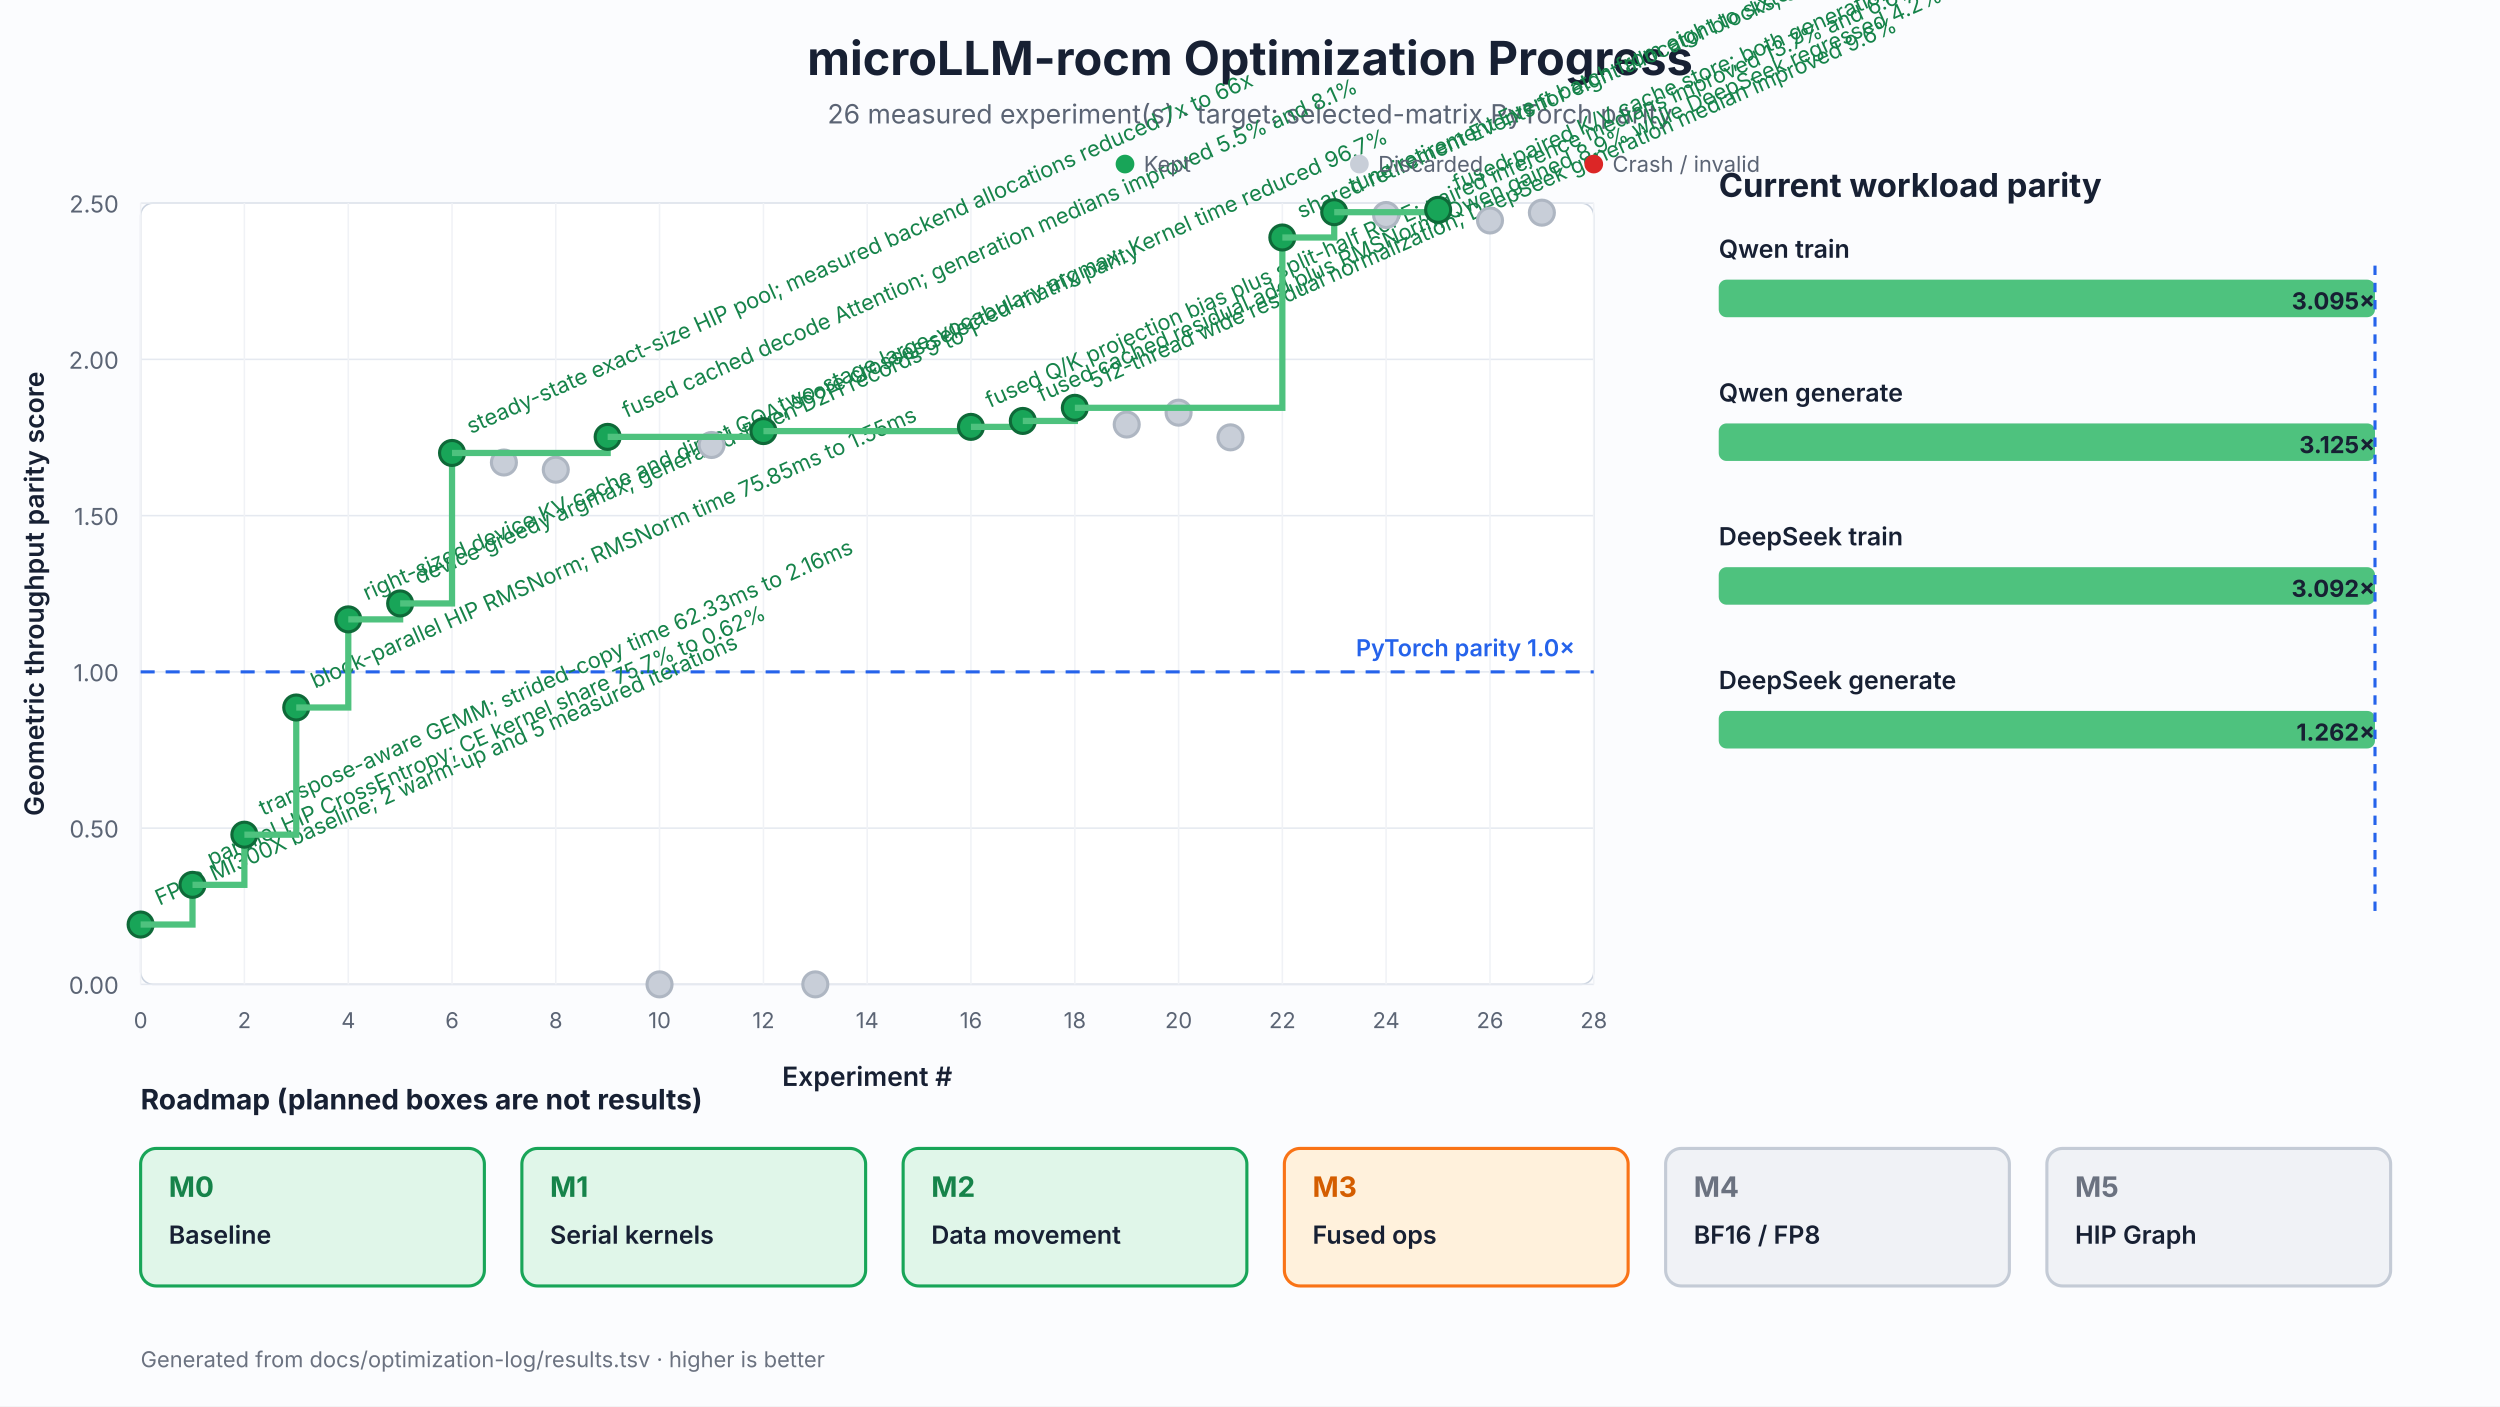
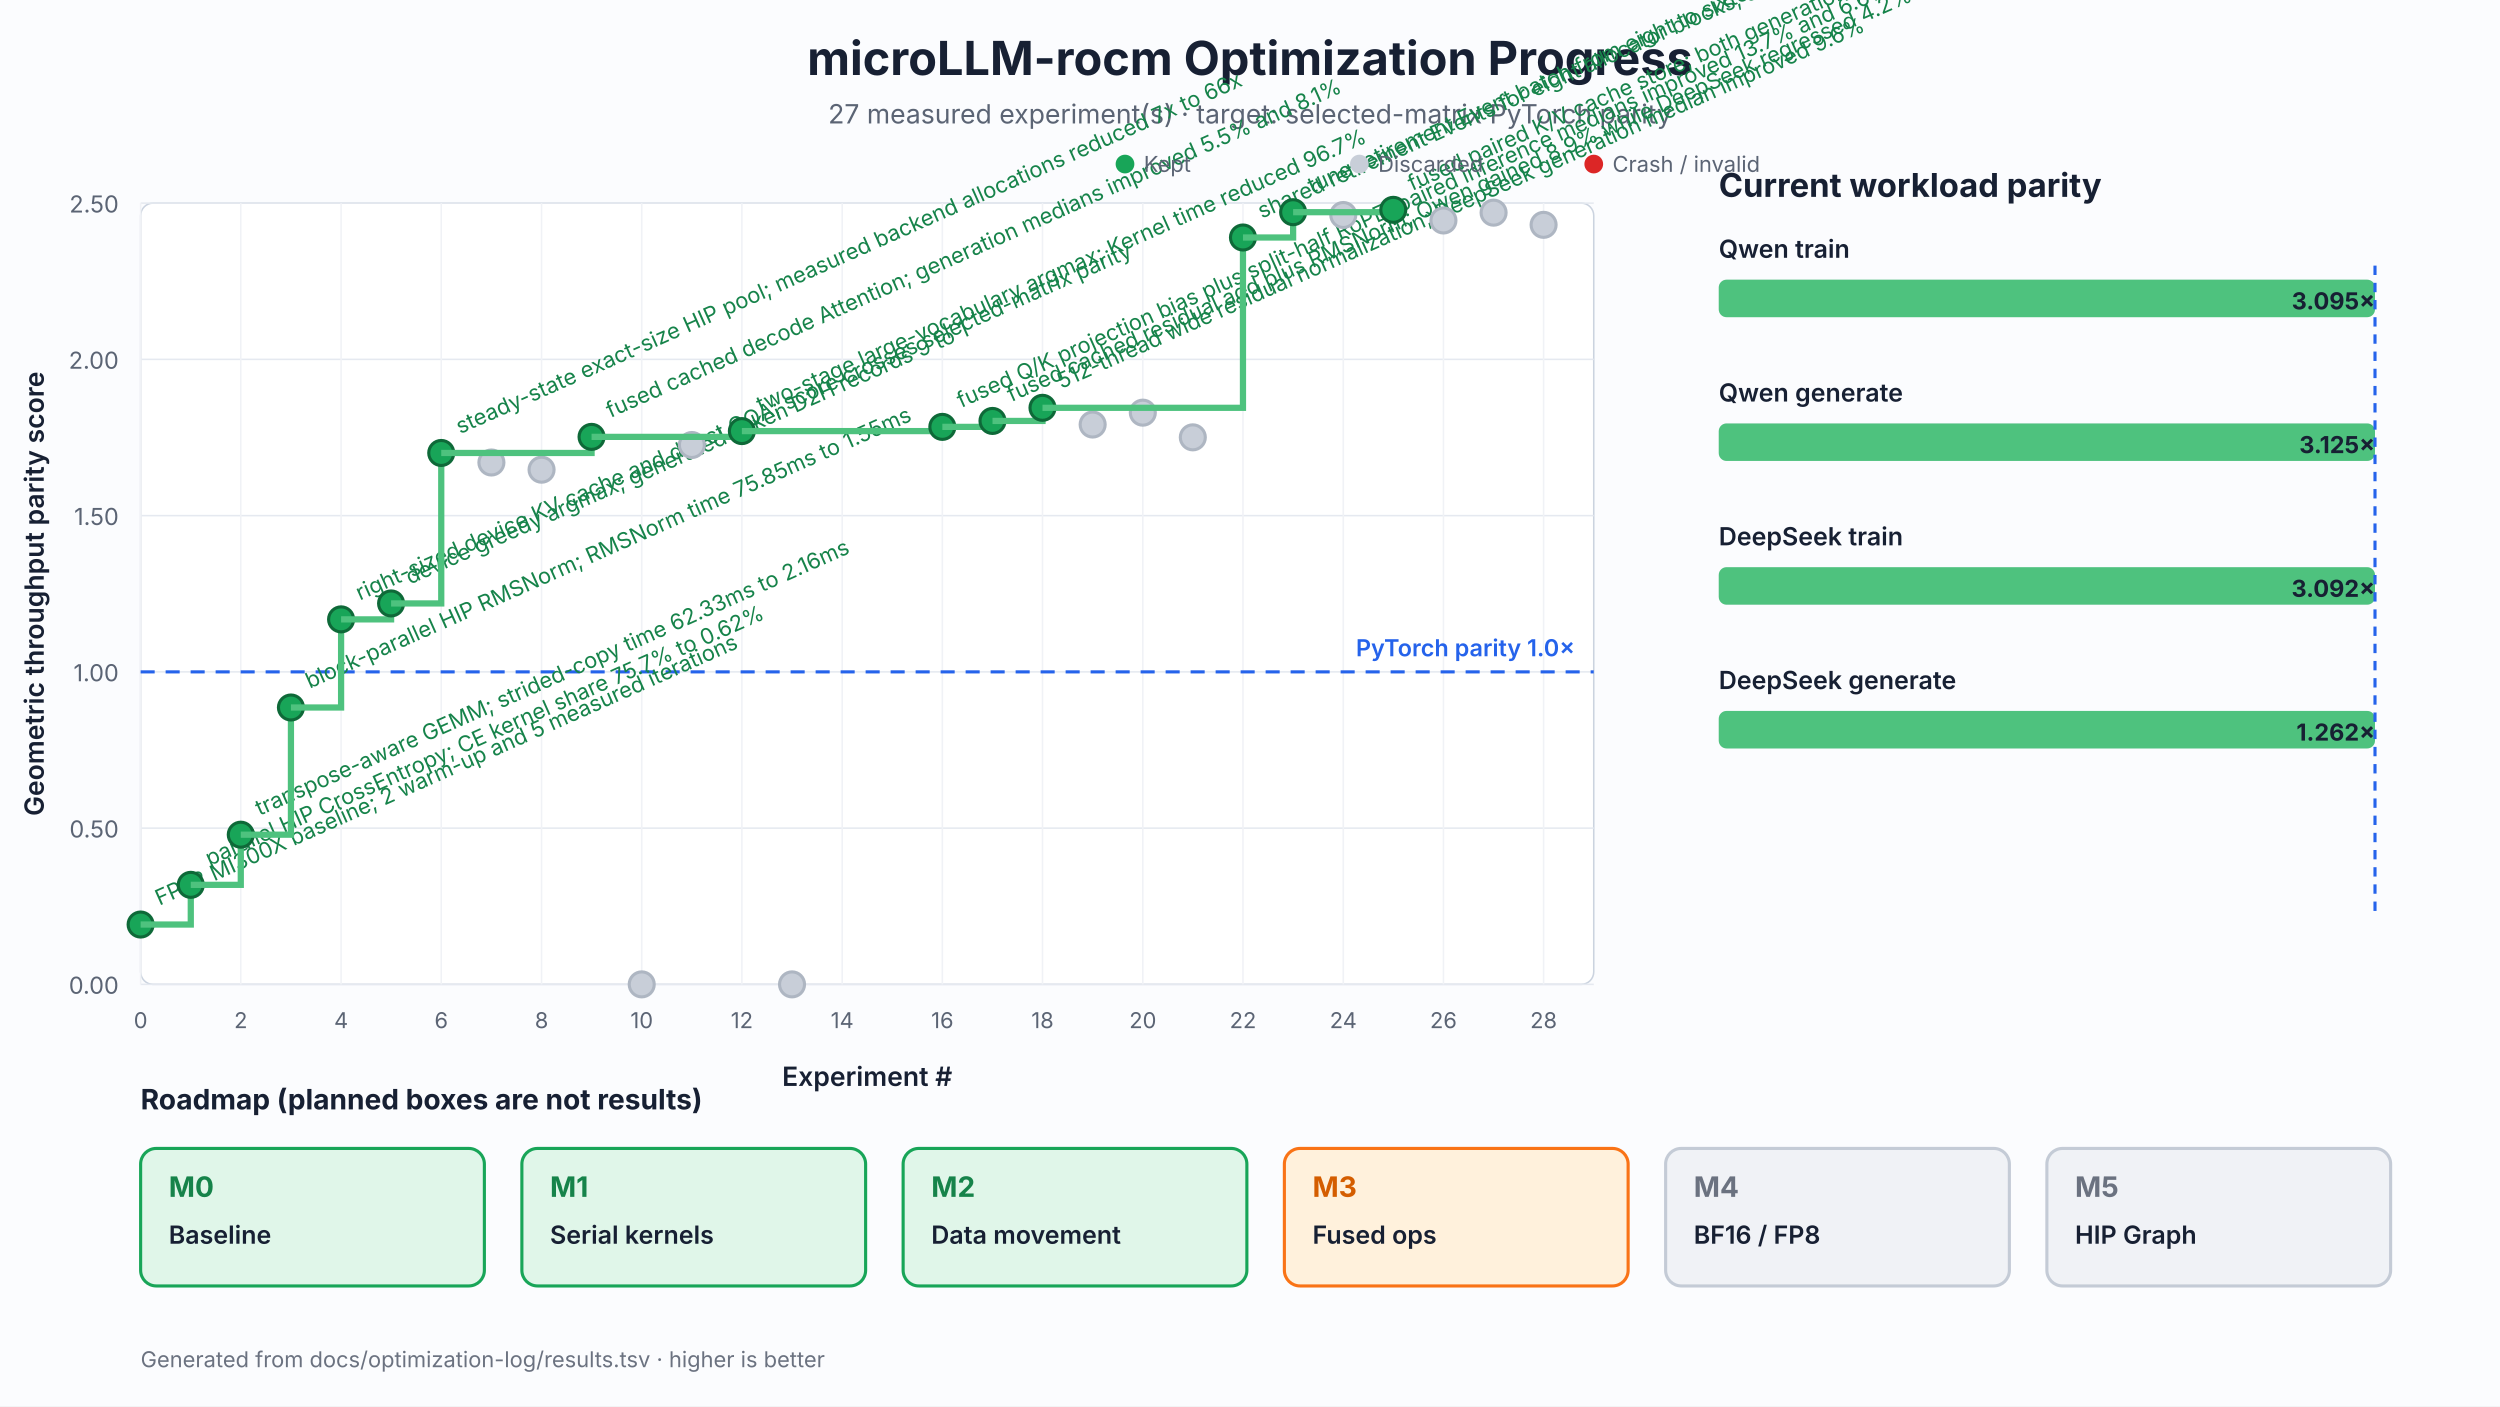
<svg xmlns="http://www.w3.org/2000/svg" width="1600" height="900" viewBox="0 0 1600 900">
  <rect width="100%" height="100%" fill="#fbfcfe" />
  <text x="800.0" y="48.0" font-family="Inter,Arial,sans-serif" font-size="30" fill="#172033" text-anchor="middle" font-weight="700">microLLM-rocm Optimization Progress</text>
-   <text x="800.0" y="79.0" font-family="Inter,Arial,sans-serif" font-size="17" fill="#5b6474" text-anchor="middle" font-weight="400">26 measured experiment(s) · target: selected-matrix PyTorch parity</text>
+   <text x="800.0" y="79.0" font-family="Inter,Arial,sans-serif" font-size="17" fill="#5b6474" text-anchor="middle" font-weight="400">27 measured experiment(s) · target: selected-matrix PyTorch parity</text>
  <rect x="90" y="130" width="930" height="500" fill="#ffffff" stroke="#cbd3df" rx="8" />
  <line x1="90" y1="630.0" x2="1020" y2="630.0" stroke="#e5e9f0" />
  <text x="76.0" y="636.0" font-family="Inter,Arial,sans-serif" font-size="15" fill="#5b6474" text-anchor="end" font-weight="400">0.00</text>
  <line x1="90" y1="530.0" x2="1020" y2="530.0" stroke="#e5e9f0" />
  <text x="76.0" y="536.0" font-family="Inter,Arial,sans-serif" font-size="15" fill="#5b6474" text-anchor="end" font-weight="400">0.50</text>
  <line x1="90" y1="430.0" x2="1020" y2="430.0" stroke="#e5e9f0" />
  <text x="76.0" y="436.0" font-family="Inter,Arial,sans-serif" font-size="15" fill="#5b6474" text-anchor="end" font-weight="400">1.00</text>
  <line x1="90" y1="330.0" x2="1020" y2="330.0" stroke="#e5e9f0" />
  <text x="76.0" y="336.0" font-family="Inter,Arial,sans-serif" font-size="15" fill="#5b6474" text-anchor="end" font-weight="400">1.50</text>
  <line x1="90" y1="230.0" x2="1020" y2="230.0" stroke="#e5e9f0" />
  <text x="76.0" y="236.0" font-family="Inter,Arial,sans-serif" font-size="15" fill="#5b6474" text-anchor="end" font-weight="400">2.00</text>
  <line x1="90" y1="130.0" x2="1020" y2="130.0" stroke="#e5e9f0" />
  <text x="76.0" y="136.0" font-family="Inter,Arial,sans-serif" font-size="15" fill="#5b6474" text-anchor="end" font-weight="400">2.50</text>
  <line x1="90.0" y1="130" x2="90.0" y2="630" stroke="#f0f2f6" />
  <text x="90.0" y="658.0" font-family="Inter,Arial,sans-serif" font-size="14" fill="#5b6474" text-anchor="middle" font-weight="400">0</text>
-   <line x1="156.4" y1="130" x2="156.4" y2="630" stroke="#f0f2f6" />
-   <text x="156.4" y="658.0" font-family="Inter,Arial,sans-serif" font-size="14" fill="#5b6474" text-anchor="middle" font-weight="400">2</text>
-   <line x1="222.9" y1="130" x2="222.9" y2="630" stroke="#f0f2f6" />
-   <text x="222.9" y="658.0" font-family="Inter,Arial,sans-serif" font-size="14" fill="#5b6474" text-anchor="middle" font-weight="400">4</text>
-   <line x1="289.3" y1="130" x2="289.3" y2="630" stroke="#f0f2f6" />
-   <text x="289.3" y="658.0" font-family="Inter,Arial,sans-serif" font-size="14" fill="#5b6474" text-anchor="middle" font-weight="400">6</text>
-   <line x1="355.7" y1="130" x2="355.7" y2="630" stroke="#f0f2f6" />
-   <text x="355.7" y="658.0" font-family="Inter,Arial,sans-serif" font-size="14" fill="#5b6474" text-anchor="middle" font-weight="400">8</text>
-   <line x1="422.1" y1="130" x2="422.1" y2="630" stroke="#f0f2f6" />
-   <text x="422.1" y="658.0" font-family="Inter,Arial,sans-serif" font-size="14" fill="#5b6474" text-anchor="middle" font-weight="400">10</text>
-   <line x1="488.6" y1="130" x2="488.6" y2="630" stroke="#f0f2f6" />
-   <text x="488.6" y="658.0" font-family="Inter,Arial,sans-serif" font-size="14" fill="#5b6474" text-anchor="middle" font-weight="400">12</text>
-   <line x1="555.0" y1="130" x2="555.0" y2="630" stroke="#f0f2f6" />
-   <text x="555.0" y="658.0" font-family="Inter,Arial,sans-serif" font-size="14" fill="#5b6474" text-anchor="middle" font-weight="400">14</text>
-   <line x1="621.4" y1="130" x2="621.4" y2="630" stroke="#f0f2f6" />
-   <text x="621.4" y="658.0" font-family="Inter,Arial,sans-serif" font-size="14" fill="#5b6474" text-anchor="middle" font-weight="400">16</text>
-   <line x1="687.9" y1="130" x2="687.9" y2="630" stroke="#f0f2f6" />
-   <text x="687.9" y="658.0" font-family="Inter,Arial,sans-serif" font-size="14" fill="#5b6474" text-anchor="middle" font-weight="400">18</text>
-   <line x1="754.3" y1="130" x2="754.3" y2="630" stroke="#f0f2f6" />
-   <text x="754.3" y="658.0" font-family="Inter,Arial,sans-serif" font-size="14" fill="#5b6474" text-anchor="middle" font-weight="400">20</text>
-   <line x1="820.7" y1="130" x2="820.7" y2="630" stroke="#f0f2f6" />
-   <text x="820.7" y="658.0" font-family="Inter,Arial,sans-serif" font-size="14" fill="#5b6474" text-anchor="middle" font-weight="400">22</text>
-   <line x1="887.1" y1="130" x2="887.1" y2="630" stroke="#f0f2f6" />
-   <text x="887.1" y="658.0" font-family="Inter,Arial,sans-serif" font-size="14" fill="#5b6474" text-anchor="middle" font-weight="400">24</text>
-   <line x1="953.6" y1="130" x2="953.6" y2="630" stroke="#f0f2f6" />
-   <text x="953.6" y="658.0" font-family="Inter,Arial,sans-serif" font-size="14" fill="#5b6474" text-anchor="middle" font-weight="400">26</text>
-   <line x1="1020.0" y1="130" x2="1020.0" y2="630" stroke="#f0f2f6" />
-   <text x="1020.0" y="658.0" font-family="Inter,Arial,sans-serif" font-size="14" fill="#5b6474" text-anchor="middle" font-weight="400">28</text>
+   <line x1="154.1" y1="130" x2="154.1" y2="630" stroke="#f0f2f6" />
+   <text x="154.1" y="658.0" font-family="Inter,Arial,sans-serif" font-size="14" fill="#5b6474" text-anchor="middle" font-weight="400">2</text>
+   <line x1="218.3" y1="130" x2="218.3" y2="630" stroke="#f0f2f6" />
+   <text x="218.3" y="658.0" font-family="Inter,Arial,sans-serif" font-size="14" fill="#5b6474" text-anchor="middle" font-weight="400">4</text>
+   <line x1="282.4" y1="130" x2="282.4" y2="630" stroke="#f0f2f6" />
+   <text x="282.4" y="658.0" font-family="Inter,Arial,sans-serif" font-size="14" fill="#5b6474" text-anchor="middle" font-weight="400">6</text>
+   <line x1="346.6" y1="130" x2="346.6" y2="630" stroke="#f0f2f6" />
+   <text x="346.6" y="658.0" font-family="Inter,Arial,sans-serif" font-size="14" fill="#5b6474" text-anchor="middle" font-weight="400">8</text>
+   <line x1="410.7" y1="130" x2="410.7" y2="630" stroke="#f0f2f6" />
+   <text x="410.7" y="658.0" font-family="Inter,Arial,sans-serif" font-size="14" fill="#5b6474" text-anchor="middle" font-weight="400">10</text>
+   <line x1="474.8" y1="130" x2="474.8" y2="630" stroke="#f0f2f6" />
+   <text x="474.8" y="658.0" font-family="Inter,Arial,sans-serif" font-size="14" fill="#5b6474" text-anchor="middle" font-weight="400">12</text>
+   <line x1="539.0" y1="130" x2="539.0" y2="630" stroke="#f0f2f6" />
+   <text x="539.0" y="658.0" font-family="Inter,Arial,sans-serif" font-size="14" fill="#5b6474" text-anchor="middle" font-weight="400">14</text>
+   <line x1="603.1" y1="130" x2="603.1" y2="630" stroke="#f0f2f6" />
+   <text x="603.1" y="658.0" font-family="Inter,Arial,sans-serif" font-size="14" fill="#5b6474" text-anchor="middle" font-weight="400">16</text>
+   <line x1="667.2" y1="130" x2="667.2" y2="630" stroke="#f0f2f6" />
+   <text x="667.2" y="658.0" font-family="Inter,Arial,sans-serif" font-size="14" fill="#5b6474" text-anchor="middle" font-weight="400">18</text>
+   <line x1="731.4" y1="130" x2="731.4" y2="630" stroke="#f0f2f6" />
+   <text x="731.4" y="658.0" font-family="Inter,Arial,sans-serif" font-size="14" fill="#5b6474" text-anchor="middle" font-weight="400">20</text>
+   <line x1="795.5" y1="130" x2="795.5" y2="630" stroke="#f0f2f6" />
+   <text x="795.5" y="658.0" font-family="Inter,Arial,sans-serif" font-size="14" fill="#5b6474" text-anchor="middle" font-weight="400">22</text>
+   <line x1="859.7" y1="130" x2="859.7" y2="630" stroke="#f0f2f6" />
+   <text x="859.7" y="658.0" font-family="Inter,Arial,sans-serif" font-size="14" fill="#5b6474" text-anchor="middle" font-weight="400">24</text>
+   <line x1="923.8" y1="130" x2="923.8" y2="630" stroke="#f0f2f6" />
+   <text x="923.8" y="658.0" font-family="Inter,Arial,sans-serif" font-size="14" fill="#5b6474" text-anchor="middle" font-weight="400">26</text>
+   <line x1="987.9" y1="130" x2="987.9" y2="630" stroke="#f0f2f6" />
+   <text x="987.9" y="658.0" font-family="Inter,Arial,sans-serif" font-size="14" fill="#5b6474" text-anchor="middle" font-weight="400">28</text>
  <line x1="90" y1="430.0" x2="1020" y2="430.0" stroke="#2563eb" stroke-width="2" stroke-dasharray="9 7" />
  <text x="1008.0" y="420.0" font-family="Inter,Arial,sans-serif" font-size="15" fill="#2563eb" text-anchor="end" font-weight="600">PyTorch parity 1.0×</text>
  <circle cx="90.0" cy="591.7" r="8" fill="#18a558" stroke="#0e6938" stroke-width="2" />
  <text x="102.0" y="579.7" font-family="Inter,Arial,sans-serif" font-size="14" fill="#16834a" text-anchor="start" font-weight="400" transform="rotate(-24 102.0 579.7)">FP32 MI300X baseline; 2 warm-up and 5 measured iterations</text>
-   <path d="M 90.0 591.7 H 123.2 V 566.3" fill="none" stroke="#4ec27e" stroke-width="4" />
-   <circle cx="123.2" cy="566.3" r="8" fill="#18a558" stroke="#0e6938" stroke-width="2" />
-   <text x="135.2" y="554.3" font-family="Inter,Arial,sans-serif" font-size="14" fill="#16834a" text-anchor="start" font-weight="400" transform="rotate(-24 135.2 554.3)">parallel HIP CrossEntropy; CE kernel share 75.7% to 0.62%</text>
-   <path d="M 123.2 566.3 H 156.4 V 534.2" fill="none" stroke="#4ec27e" stroke-width="4" />
-   <circle cx="156.4" cy="534.2" r="8" fill="#18a558" stroke="#0e6938" stroke-width="2" />
-   <text x="168.4" y="522.2" font-family="Inter,Arial,sans-serif" font-size="14" fill="#16834a" text-anchor="start" font-weight="400" transform="rotate(-24 168.4 522.2)">transpose-aware GEMM; strided-copy time 62.33ms to 2.16ms</text>
-   <path d="M 156.4 534.2 H 189.6 V 452.8" fill="none" stroke="#4ec27e" stroke-width="4" />
-   <circle cx="189.6" cy="452.8" r="8" fill="#18a558" stroke="#0e6938" stroke-width="2" />
-   <text x="201.6" y="440.8" font-family="Inter,Arial,sans-serif" font-size="14" fill="#16834a" text-anchor="start" font-weight="400" transform="rotate(-24 201.6 440.8)">block-parallel HIP RMSNorm; RMSNorm time 75.85ms to 1.55ms</text>
-   <path d="M 189.6 452.8 H 222.9 V 396.4" fill="none" stroke="#4ec27e" stroke-width="4" />
-   <circle cx="222.9" cy="396.4" r="8" fill="#18a558" stroke="#0e6938" stroke-width="2" />
-   <text x="234.9" y="384.4" font-family="Inter,Arial,sans-serif" font-size="14" fill="#16834a" text-anchor="start" font-weight="400" transform="rotate(-24 234.9 384.4)">right-sized device KV cache and direct GQA; score crosses selected-matrix parity</text>
-   <path d="M 222.9 396.4 H 256.1 V 386.2" fill="none" stroke="#4ec27e" stroke-width="4" />
-   <circle cx="256.1" cy="386.2" r="8" fill="#18a558" stroke="#0e6938" stroke-width="2" />
-   <text x="268.1" y="374.2" font-family="Inter,Arial,sans-serif" font-size="14" fill="#16834a" text-anchor="start" font-weight="400" transform="rotate(-24 268.1 374.2)">device greedy argmax; generated-token D2H records 9 to 1</text>
-   <path d="M 256.1 386.2 H 289.3 V 289.9" fill="none" stroke="#4ec27e" stroke-width="4" />
-   <circle cx="289.3" cy="289.9" r="8" fill="#18a558" stroke="#0e6938" stroke-width="2" />
-   <text x="301.3" y="277.9" font-family="Inter,Arial,sans-serif" font-size="14" fill="#16834a" text-anchor="start" font-weight="400" transform="rotate(-24 301.3 277.9)">steady-state exact-size HIP pool; measured backend allocations reduced 7x to 66x</text>
-   <circle cx="322.5" cy="296.0" r="8" fill="#c8ced8" stroke="#aeb6c2" stroke-width="2" />
-   <circle cx="355.7" cy="300.6" r="8" fill="#c8ced8" stroke="#aeb6c2" stroke-width="2" />
-   <path d="M 289.3 289.9 H 388.9 V 279.6" fill="none" stroke="#4ec27e" stroke-width="4" />
-   <circle cx="388.9" cy="279.6" r="8" fill="#18a558" stroke="#0e6938" stroke-width="2" />
-   <text x="400.9" y="267.6" font-family="Inter,Arial,sans-serif" font-size="14" fill="#16834a" text-anchor="start" font-weight="400" transform="rotate(-24 400.9 267.6)">fused cached decode Attention; generation medians improved 5.5% and 8.1%</text>
-   <circle cx="422.1" cy="630.0" r="8" fill="#c8ced8" stroke="#aeb6c2" stroke-width="2" />
-   <circle cx="455.4" cy="284.8" r="8" fill="#c8ced8" stroke="#aeb6c2" stroke-width="2" />
-   <path d="M 388.9 279.6 H 488.6 V 275.9" fill="none" stroke="#4ec27e" stroke-width="4" />
-   <circle cx="488.6" cy="275.9" r="8" fill="#18a558" stroke="#0e6938" stroke-width="2" />
-   <text x="500.6" y="263.9" font-family="Inter,Arial,sans-serif" font-size="14" fill="#16834a" text-anchor="start" font-weight="400" transform="rotate(-24 500.6 263.9)">two-stage large-vocabulary argmax; Kernel time reduced 96.7%</text>
-   <circle cx="521.8" cy="630.0" r="8" fill="#c8ced8" stroke="#aeb6c2" stroke-width="2" />
-   <path d="M 488.6 275.9 H 621.4 V 273.2" fill="none" stroke="#4ec27e" stroke-width="4" />
-   <circle cx="621.4" cy="273.2" r="8" fill="#18a558" stroke="#0e6938" stroke-width="2" />
-   <text x="633.4" y="261.2" font-family="Inter,Arial,sans-serif" font-size="14" fill="#16834a" text-anchor="start" font-weight="400" transform="rotate(-24 633.4 261.2)">fused Q/K projection bias plus split-half RoPE; paired inference medians improved 13.7% and 6.6%</text>
-   <path d="M 621.4 273.2 H 654.6 V 269.4" fill="none" stroke="#4ec27e" stroke-width="4" />
-   <circle cx="654.6" cy="269.4" r="8" fill="#18a558" stroke="#0e6938" stroke-width="2" />
-   <text x="666.6" y="257.4" font-family="Inter,Arial,sans-serif" font-size="14" fill="#16834a" text-anchor="start" font-weight="400" transform="rotate(-24 666.6 257.4)">fused cached residual add plus RMSNorm; Qwen gained 8.9% while DeepSeek regressed 4.2%</text>
-   <path d="M 654.6 269.4 H 687.9 V 261.0" fill="none" stroke="#4ec27e" stroke-width="4" />
-   <circle cx="687.9" cy="261.0" r="8" fill="#18a558" stroke="#0e6938" stroke-width="2" />
-   <text x="699.9" y="249.0" font-family="Inter,Arial,sans-serif" font-size="14" fill="#16834a" text-anchor="start" font-weight="400" transform="rotate(-24 699.9 249.0)">512-thread wide residual normalization; DeepSeek generation median improved 9.6%</text>
-   <circle cx="721.1" cy="271.7" r="8" fill="#c8ced8" stroke="#aeb6c2" stroke-width="2" />
-   <circle cx="754.3" cy="264.1" r="8" fill="#c8ced8" stroke="#aeb6c2" stroke-width="2" />
-   <circle cx="787.5" cy="279.9" r="8" fill="#c8ced8" stroke="#aeb6c2" stroke-width="2" />
-   <path d="M 687.9 261.0 H 820.7 V 152.0" fill="none" stroke="#4ec27e" stroke-width="4" />
-   <circle cx="820.7" cy="152.0" r="8" fill="#18a558" stroke="#0e6938" stroke-width="2" />
-   <text x="832.7" y="140.0" font-family="Inter,Arial,sans-serif" font-size="14" fill="#16834a" text-anchor="start" font-weight="400" transform="rotate(-24 832.7 140.0)">shared retirement Events for eight allocator blocks; all four workload medians improved</text>
-   <path d="M 820.7 152.0 H 853.9 V 135.8" fill="none" stroke="#4ec27e" stroke-width="4" />
-   <circle cx="853.9" cy="135.8" r="8" fill="#18a558" stroke="#0e6938" stroke-width="2" />
-   <text x="865.9" y="123.8" font-family="Inter,Arial,sans-serif" font-size="14" fill="#16834a" text-anchor="start" font-weight="400" transform="rotate(-24 865.9 123.8)">tune retirement Event batch from eight to sixteen blocks; score improved 3.4%</text>
-   <circle cx="887.1" cy="137.6" r="8" fill="#c8ced8" stroke="#aeb6c2" stroke-width="2" />
-   <path d="M 853.9 135.8 H 920.4 V 134.3" fill="none" stroke="#4ec27e" stroke-width="4" />
-   <circle cx="920.4" cy="134.3" r="8" fill="#18a558" stroke="#0e6938" stroke-width="2" />
-   <text x="932.4" y="122.3" font-family="Inter,Arial,sans-serif" font-size="14" fill="#16834a" text-anchor="start" font-weight="400" transform="rotate(-24 932.4 122.3)">fused paired K/V cache store; both generation medians improved slightly</text>
-   <circle cx="953.6" cy="141.1" r="8" fill="#c8ced8" stroke="#aeb6c2" stroke-width="2" />
-   <circle cx="986.8" cy="136.1" r="8" fill="#c8ced8" stroke="#aeb6c2" stroke-width="2" />
+   <path d="M 90.0 591.7 H 122.1 V 566.3" fill="none" stroke="#4ec27e" stroke-width="4" />
+   <circle cx="122.1" cy="566.3" r="8" fill="#18a558" stroke="#0e6938" stroke-width="2" />
+   <text x="134.1" y="554.3" font-family="Inter,Arial,sans-serif" font-size="14" fill="#16834a" text-anchor="start" font-weight="400" transform="rotate(-24 134.1 554.3)">parallel HIP CrossEntropy; CE kernel share 75.7% to 0.62%</text>
+   <path d="M 122.1 566.3 H 154.1 V 534.2" fill="none" stroke="#4ec27e" stroke-width="4" />
+   <circle cx="154.1" cy="534.2" r="8" fill="#18a558" stroke="#0e6938" stroke-width="2" />
+   <text x="166.1" y="522.2" font-family="Inter,Arial,sans-serif" font-size="14" fill="#16834a" text-anchor="start" font-weight="400" transform="rotate(-24 166.1 522.2)">transpose-aware GEMM; strided-copy time 62.33ms to 2.16ms</text>
+   <path d="M 154.1 534.2 H 186.2 V 452.8" fill="none" stroke="#4ec27e" stroke-width="4" />
+   <circle cx="186.2" cy="452.8" r="8" fill="#18a558" stroke="#0e6938" stroke-width="2" />
+   <text x="198.2" y="440.8" font-family="Inter,Arial,sans-serif" font-size="14" fill="#16834a" text-anchor="start" font-weight="400" transform="rotate(-24 198.2 440.8)">block-parallel HIP RMSNorm; RMSNorm time 75.85ms to 1.55ms</text>
+   <path d="M 186.2 452.8 H 218.3 V 396.4" fill="none" stroke="#4ec27e" stroke-width="4" />
+   <circle cx="218.3" cy="396.4" r="8" fill="#18a558" stroke="#0e6938" stroke-width="2" />
+   <text x="230.3" y="384.4" font-family="Inter,Arial,sans-serif" font-size="14" fill="#16834a" text-anchor="start" font-weight="400" transform="rotate(-24 230.3 384.4)">right-sized device KV cache and direct GQA; score crosses selected-matrix parity</text>
+   <path d="M 218.3 396.4 H 250.3 V 386.2" fill="none" stroke="#4ec27e" stroke-width="4" />
+   <circle cx="250.3" cy="386.2" r="8" fill="#18a558" stroke="#0e6938" stroke-width="2" />
+   <text x="262.3" y="374.2" font-family="Inter,Arial,sans-serif" font-size="14" fill="#16834a" text-anchor="start" font-weight="400" transform="rotate(-24 262.3 374.2)">device greedy argmax; generated-token D2H records 9 to 1</text>
+   <path d="M 250.3 386.2 H 282.4 V 289.9" fill="none" stroke="#4ec27e" stroke-width="4" />
+   <circle cx="282.4" cy="289.9" r="8" fill="#18a558" stroke="#0e6938" stroke-width="2" />
+   <text x="294.4" y="277.9" font-family="Inter,Arial,sans-serif" font-size="14" fill="#16834a" text-anchor="start" font-weight="400" transform="rotate(-24 294.4 277.9)">steady-state exact-size HIP pool; measured backend allocations reduced 7x to 66x</text>
+   <circle cx="314.5" cy="296.0" r="8" fill="#c8ced8" stroke="#aeb6c2" stroke-width="2" />
+   <circle cx="346.6" cy="300.6" r="8" fill="#c8ced8" stroke="#aeb6c2" stroke-width="2" />
+   <path d="M 282.4 289.9 H 378.6 V 279.6" fill="none" stroke="#4ec27e" stroke-width="4" />
+   <circle cx="378.6" cy="279.6" r="8" fill="#18a558" stroke="#0e6938" stroke-width="2" />
+   <text x="390.6" y="267.6" font-family="Inter,Arial,sans-serif" font-size="14" fill="#16834a" text-anchor="start" font-weight="400" transform="rotate(-24 390.6 267.6)">fused cached decode Attention; generation medians improved 5.5% and 8.1%</text>
+   <circle cx="410.7" cy="630.0" r="8" fill="#c8ced8" stroke="#aeb6c2" stroke-width="2" />
+   <circle cx="442.8" cy="284.8" r="8" fill="#c8ced8" stroke="#aeb6c2" stroke-width="2" />
+   <path d="M 378.6 279.6 H 474.8 V 275.9" fill="none" stroke="#4ec27e" stroke-width="4" />
+   <circle cx="474.8" cy="275.9" r="8" fill="#18a558" stroke="#0e6938" stroke-width="2" />
+   <text x="486.8" y="263.9" font-family="Inter,Arial,sans-serif" font-size="14" fill="#16834a" text-anchor="start" font-weight="400" transform="rotate(-24 486.8 263.9)">two-stage large-vocabulary argmax; Kernel time reduced 96.7%</text>
+   <circle cx="506.9" cy="630.0" r="8" fill="#c8ced8" stroke="#aeb6c2" stroke-width="2" />
+   <path d="M 474.8 275.9 H 603.1 V 273.2" fill="none" stroke="#4ec27e" stroke-width="4" />
+   <circle cx="603.1" cy="273.2" r="8" fill="#18a558" stroke="#0e6938" stroke-width="2" />
+   <text x="615.1" y="261.2" font-family="Inter,Arial,sans-serif" font-size="14" fill="#16834a" text-anchor="start" font-weight="400" transform="rotate(-24 615.1 261.2)">fused Q/K projection bias plus split-half RoPE; paired inference medians improved 13.7% and 6.6%</text>
+   <path d="M 603.1 273.2 H 635.2 V 269.4" fill="none" stroke="#4ec27e" stroke-width="4" />
+   <circle cx="635.2" cy="269.4" r="8" fill="#18a558" stroke="#0e6938" stroke-width="2" />
+   <text x="647.2" y="257.4" font-family="Inter,Arial,sans-serif" font-size="14" fill="#16834a" text-anchor="start" font-weight="400" transform="rotate(-24 647.2 257.4)">fused cached residual add plus RMSNorm; Qwen gained 8.9% while DeepSeek regressed 4.2%</text>
+   <path d="M 635.2 269.4 H 667.2 V 261.0" fill="none" stroke="#4ec27e" stroke-width="4" />
+   <circle cx="667.2" cy="261.0" r="8" fill="#18a558" stroke="#0e6938" stroke-width="2" />
+   <text x="679.2" y="249.0" font-family="Inter,Arial,sans-serif" font-size="14" fill="#16834a" text-anchor="start" font-weight="400" transform="rotate(-24 679.2 249.0)">512-thread wide residual normalization; DeepSeek generation median improved 9.6%</text>
+   <circle cx="699.3" cy="271.7" r="8" fill="#c8ced8" stroke="#aeb6c2" stroke-width="2" />
+   <circle cx="731.4" cy="264.1" r="8" fill="#c8ced8" stroke="#aeb6c2" stroke-width="2" />
+   <circle cx="763.4" cy="279.9" r="8" fill="#c8ced8" stroke="#aeb6c2" stroke-width="2" />
+   <path d="M 667.2 261.0 H 795.5 V 152.0" fill="none" stroke="#4ec27e" stroke-width="4" />
+   <circle cx="795.5" cy="152.0" r="8" fill="#18a558" stroke="#0e6938" stroke-width="2" />
+   <text x="807.5" y="140.0" font-family="Inter,Arial,sans-serif" font-size="14" fill="#16834a" text-anchor="start" font-weight="400" transform="rotate(-24 807.5 140.0)">shared retirement Events for eight allocator blocks; all four workload medians improved</text>
+   <path d="M 795.5 152.0 H 827.6 V 135.8" fill="none" stroke="#4ec27e" stroke-width="4" />
+   <circle cx="827.6" cy="135.8" r="8" fill="#18a558" stroke="#0e6938" stroke-width="2" />
+   <text x="839.6" y="123.8" font-family="Inter,Arial,sans-serif" font-size="14" fill="#16834a" text-anchor="start" font-weight="400" transform="rotate(-24 839.6 123.8)">tune retirement Event batch from eight to sixteen blocks; score improved 3.4%</text>
+   <circle cx="859.7" cy="137.6" r="8" fill="#c8ced8" stroke="#aeb6c2" stroke-width="2" />
+   <path d="M 827.6 135.8 H 891.7 V 134.3" fill="none" stroke="#4ec27e" stroke-width="4" />
+   <circle cx="891.7" cy="134.3" r="8" fill="#18a558" stroke="#0e6938" stroke-width="2" />
+   <text x="903.7" y="122.3" font-family="Inter,Arial,sans-serif" font-size="14" fill="#16834a" text-anchor="start" font-weight="400" transform="rotate(-24 903.7 122.3)">fused paired K/V cache store; both generation medians improved slightly</text>
+   <circle cx="923.8" cy="141.1" r="8" fill="#c8ced8" stroke="#aeb6c2" stroke-width="2" />
+   <circle cx="955.9" cy="136.1" r="8" fill="#c8ced8" stroke="#aeb6c2" stroke-width="2" />
+   <circle cx="987.9" cy="143.9" r="8" fill="#c8ced8" stroke="#aeb6c2" stroke-width="2" />
  <text x="555.0" y="695.0" font-family="Inter,Arial,sans-serif" font-size="17" fill="#172033" text-anchor="middle" font-weight="600">Experiment #</text>
  <text x="28.0" y="380.0" font-family="Inter,Arial,sans-serif" font-size="17" fill="#172033" text-anchor="middle" font-weight="600" transform="rotate(-90 28.0 380.0)">Geometric throughput parity score</text>
  <circle cx="720" cy="105" r="6" fill="#18a558" />
  <text x="732.0" y="110.0" font-family="Inter,Arial,sans-serif" font-size="14" fill="#5b6474" text-anchor="start" font-weight="400">Kept</text>
  <circle cx="870" cy="105" r="6" fill="#c8ced8" />
  <text x="882.0" y="110.0" font-family="Inter,Arial,sans-serif" font-size="14" fill="#5b6474" text-anchor="start" font-weight="400">Discarded</text>
  <circle cx="1020" cy="105" r="6" fill="#dc2626" />
  <text x="1032.0" y="110.0" font-family="Inter,Arial,sans-serif" font-size="14" fill="#5b6474" text-anchor="start" font-weight="400">Crash / invalid</text>
  <text x="1100.0" y="126.0" font-family="Inter,Arial,sans-serif" font-size="21" fill="#172033" text-anchor="start" font-weight="700">Current workload parity</text>
  <text x="1100.0" y="165.0" font-family="Inter,Arial,sans-serif" font-size="16" fill="#172033" text-anchor="start" font-weight="600">Qwen train</text>
  <rect x="1100" y="179" width="420" height="24" rx="5" fill="#e7ebf1" />
  <rect x="1100" y="179" width="420.0" height="24" rx="5" fill="#4ec27e" />
  <text x="1520.0" y="198.0" font-family="Inter,Arial,sans-serif" font-size="15" fill="#172033" text-anchor="end" font-weight="700">3.095×</text>
  <text x="1100.0" y="257.0" font-family="Inter,Arial,sans-serif" font-size="16" fill="#172033" text-anchor="start" font-weight="600">Qwen generate</text>
  <rect x="1100" y="271" width="420" height="24" rx="5" fill="#e7ebf1" />
  <rect x="1100" y="271" width="420.0" height="24" rx="5" fill="#4ec27e" />
  <text x="1520.0" y="290.0" font-family="Inter,Arial,sans-serif" font-size="15" fill="#172033" text-anchor="end" font-weight="700">3.125×</text>
  <text x="1100.0" y="349.0" font-family="Inter,Arial,sans-serif" font-size="16" fill="#172033" text-anchor="start" font-weight="600">DeepSeek train</text>
  <rect x="1100" y="363" width="420" height="24" rx="5" fill="#e7ebf1" />
  <rect x="1100" y="363" width="420.0" height="24" rx="5" fill="#4ec27e" />
  <text x="1520.0" y="382.0" font-family="Inter,Arial,sans-serif" font-size="15" fill="#172033" text-anchor="end" font-weight="700">3.092×</text>
  <text x="1100.0" y="441.0" font-family="Inter,Arial,sans-serif" font-size="16" fill="#172033" text-anchor="start" font-weight="600">DeepSeek generate</text>
  <rect x="1100" y="455" width="420" height="24" rx="5" fill="#e7ebf1" />
  <rect x="1100" y="455" width="420.0" height="24" rx="5" fill="#4ec27e" />
  <text x="1520.0" y="474.0" font-family="Inter,Arial,sans-serif" font-size="15" fill="#172033" text-anchor="end" font-weight="700">1.262×</text>
  <line x1="1520" y1="170" x2="1520" y2="585" stroke="#2563eb" stroke-width="2" stroke-dasharray="6 5" />
  <text x="90.0" y="710.0" font-family="Inter,Arial,sans-serif" font-size="18" fill="#172033" text-anchor="start" font-weight="700">Roadmap (planned boxes are not results)</text>
  <rect x="90" y="735" width="220" height="88" rx="10" fill="#e0f6e9" stroke="#18a558" stroke-width="2" />
  <text x="108.0" y="766.0" font-family="Inter,Arial,sans-serif" font-size="18" fill="#16834a" text-anchor="start" font-weight="700">M0</text>
  <text x="108.0" y="796.0" font-family="Inter,Arial,sans-serif" font-size="16" fill="#172033" text-anchor="start" font-weight="600">Baseline</text>
  <rect x="334" y="735" width="220" height="88" rx="10" fill="#e0f6e9" stroke="#18a558" stroke-width="2" />
  <text x="352.0" y="766.0" font-family="Inter,Arial,sans-serif" font-size="18" fill="#16834a" text-anchor="start" font-weight="700">M1</text>
  <text x="352.0" y="796.0" font-family="Inter,Arial,sans-serif" font-size="16" fill="#172033" text-anchor="start" font-weight="600">Serial kernels</text>
  <rect x="578" y="735" width="220" height="88" rx="10" fill="#e0f6e9" stroke="#18a558" stroke-width="2" />
  <text x="596.0" y="766.0" font-family="Inter,Arial,sans-serif" font-size="18" fill="#16834a" text-anchor="start" font-weight="700">M2</text>
  <text x="596.0" y="796.0" font-family="Inter,Arial,sans-serif" font-size="16" fill="#172033" text-anchor="start" font-weight="600">Data movement</text>
  <rect x="822" y="735" width="220" height="88" rx="10" fill="#fff1dc" stroke="#f97316" stroke-width="2" />
  <text x="840.0" y="766.0" font-family="Inter,Arial,sans-serif" font-size="18" fill="#d45d00" text-anchor="start" font-weight="700">M3</text>
  <text x="840.0" y="796.0" font-family="Inter,Arial,sans-serif" font-size="16" fill="#172033" text-anchor="start" font-weight="600">Fused ops</text>
  <rect x="1066" y="735" width="220" height="88" rx="10" fill="#f0f2f6" stroke="#c4cbd6" stroke-width="2" />
  <text x="1084.0" y="766.0" font-family="Inter,Arial,sans-serif" font-size="18" fill="#6b7280" text-anchor="start" font-weight="700">M4</text>
  <text x="1084.0" y="796.0" font-family="Inter,Arial,sans-serif" font-size="16" fill="#172033" text-anchor="start" font-weight="600">BF16 / FP8</text>
  <rect x="1310" y="735" width="220" height="88" rx="10" fill="#f0f2f6" stroke="#c4cbd6" stroke-width="2" />
  <text x="1328.0" y="766.0" font-family="Inter,Arial,sans-serif" font-size="18" fill="#6b7280" text-anchor="start" font-weight="700">M5</text>
  <text x="1328.0" y="796.0" font-family="Inter,Arial,sans-serif" font-size="16" fill="#172033" text-anchor="start" font-weight="600">HIP Graph</text>
  <text x="90.0" y="875.0" font-family="Inter,Arial,sans-serif" font-size="14" fill="#6b7280" text-anchor="start" font-weight="400">Generated from docs/optimization-log/results.tsv · higher is better</text>
</svg>
